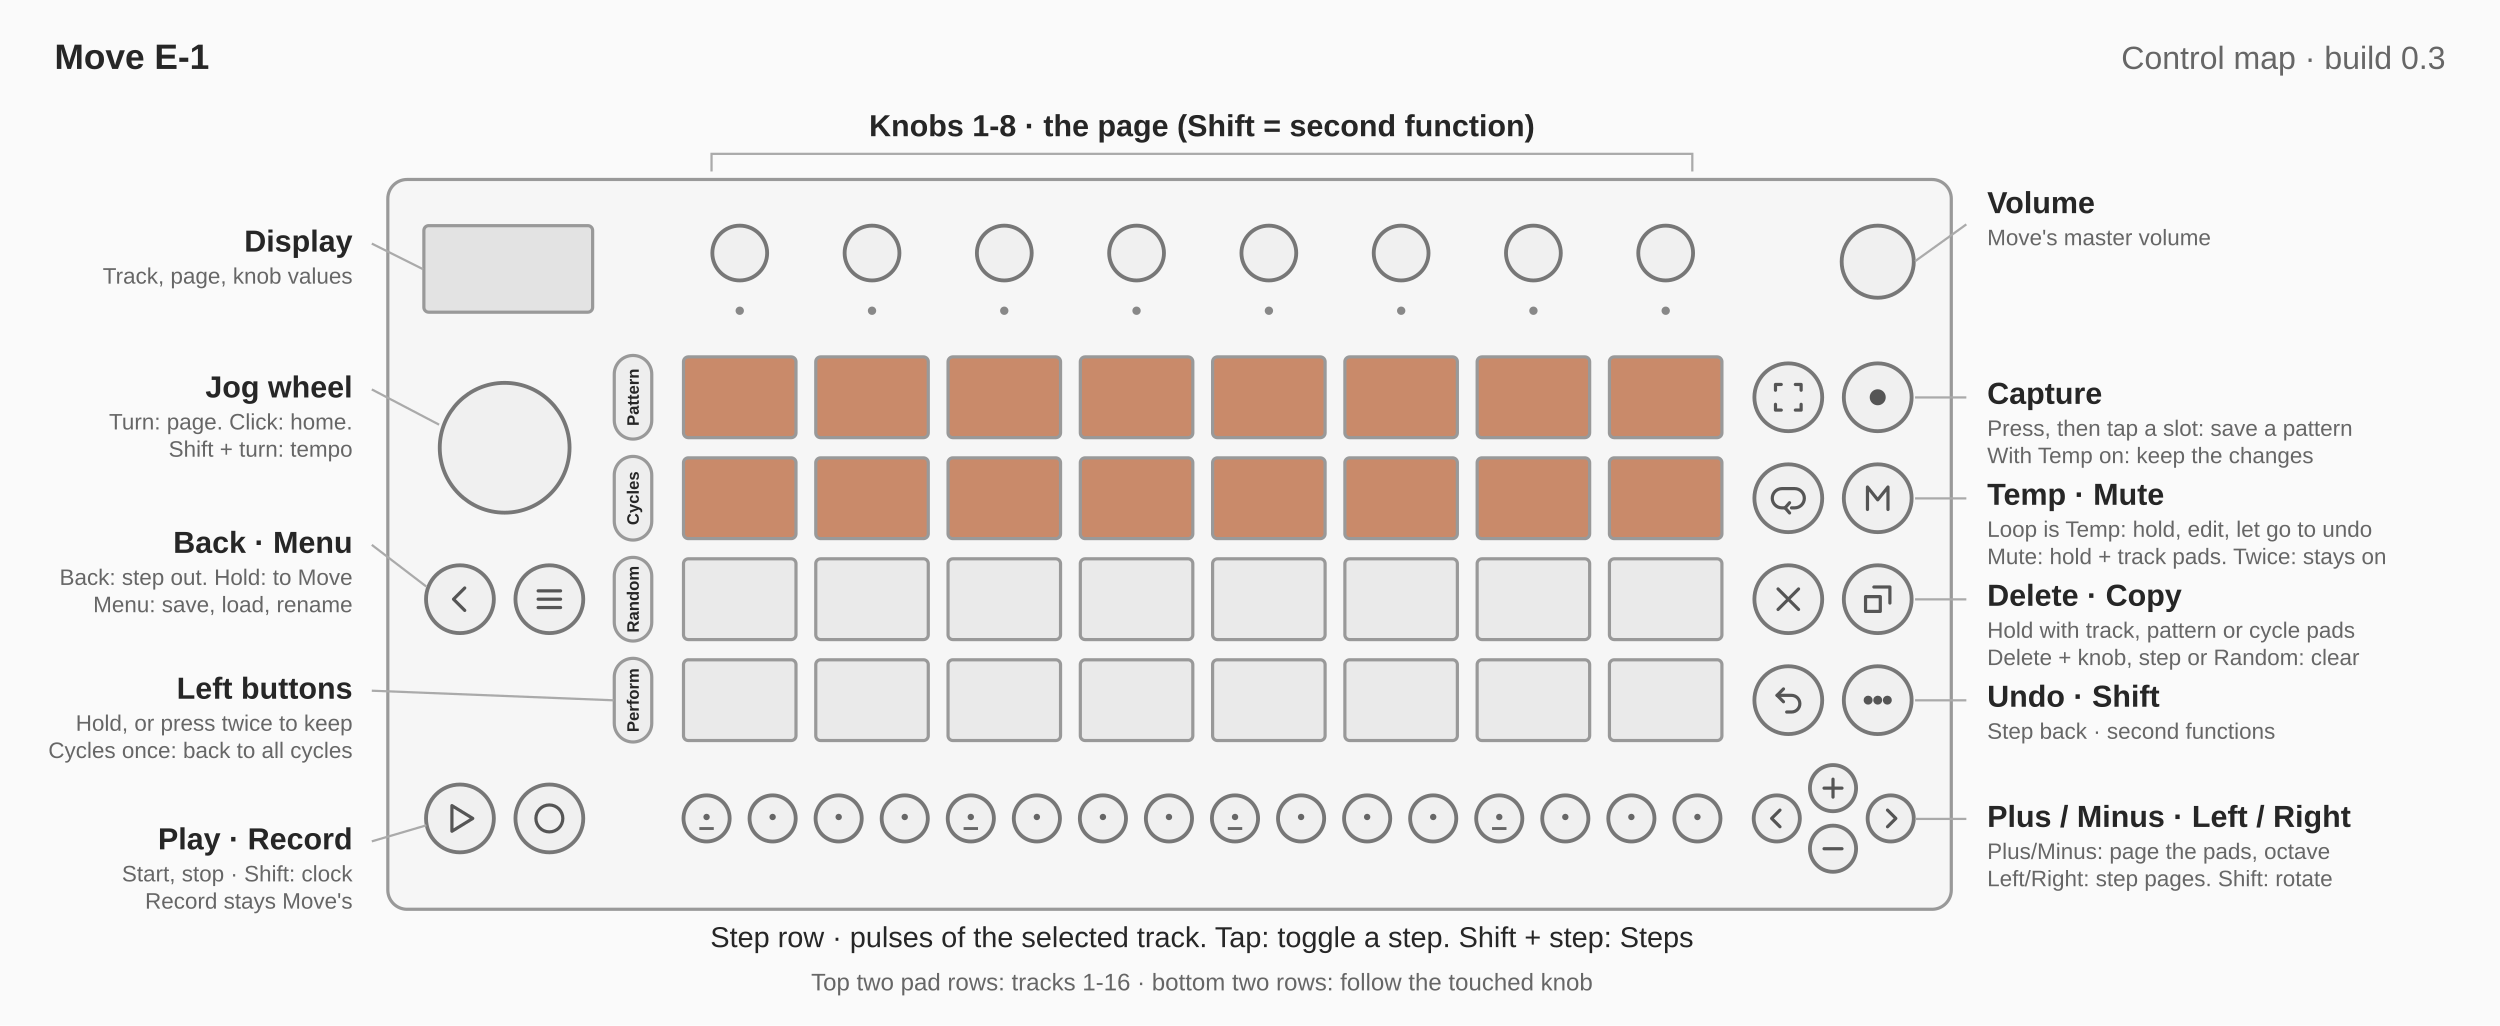
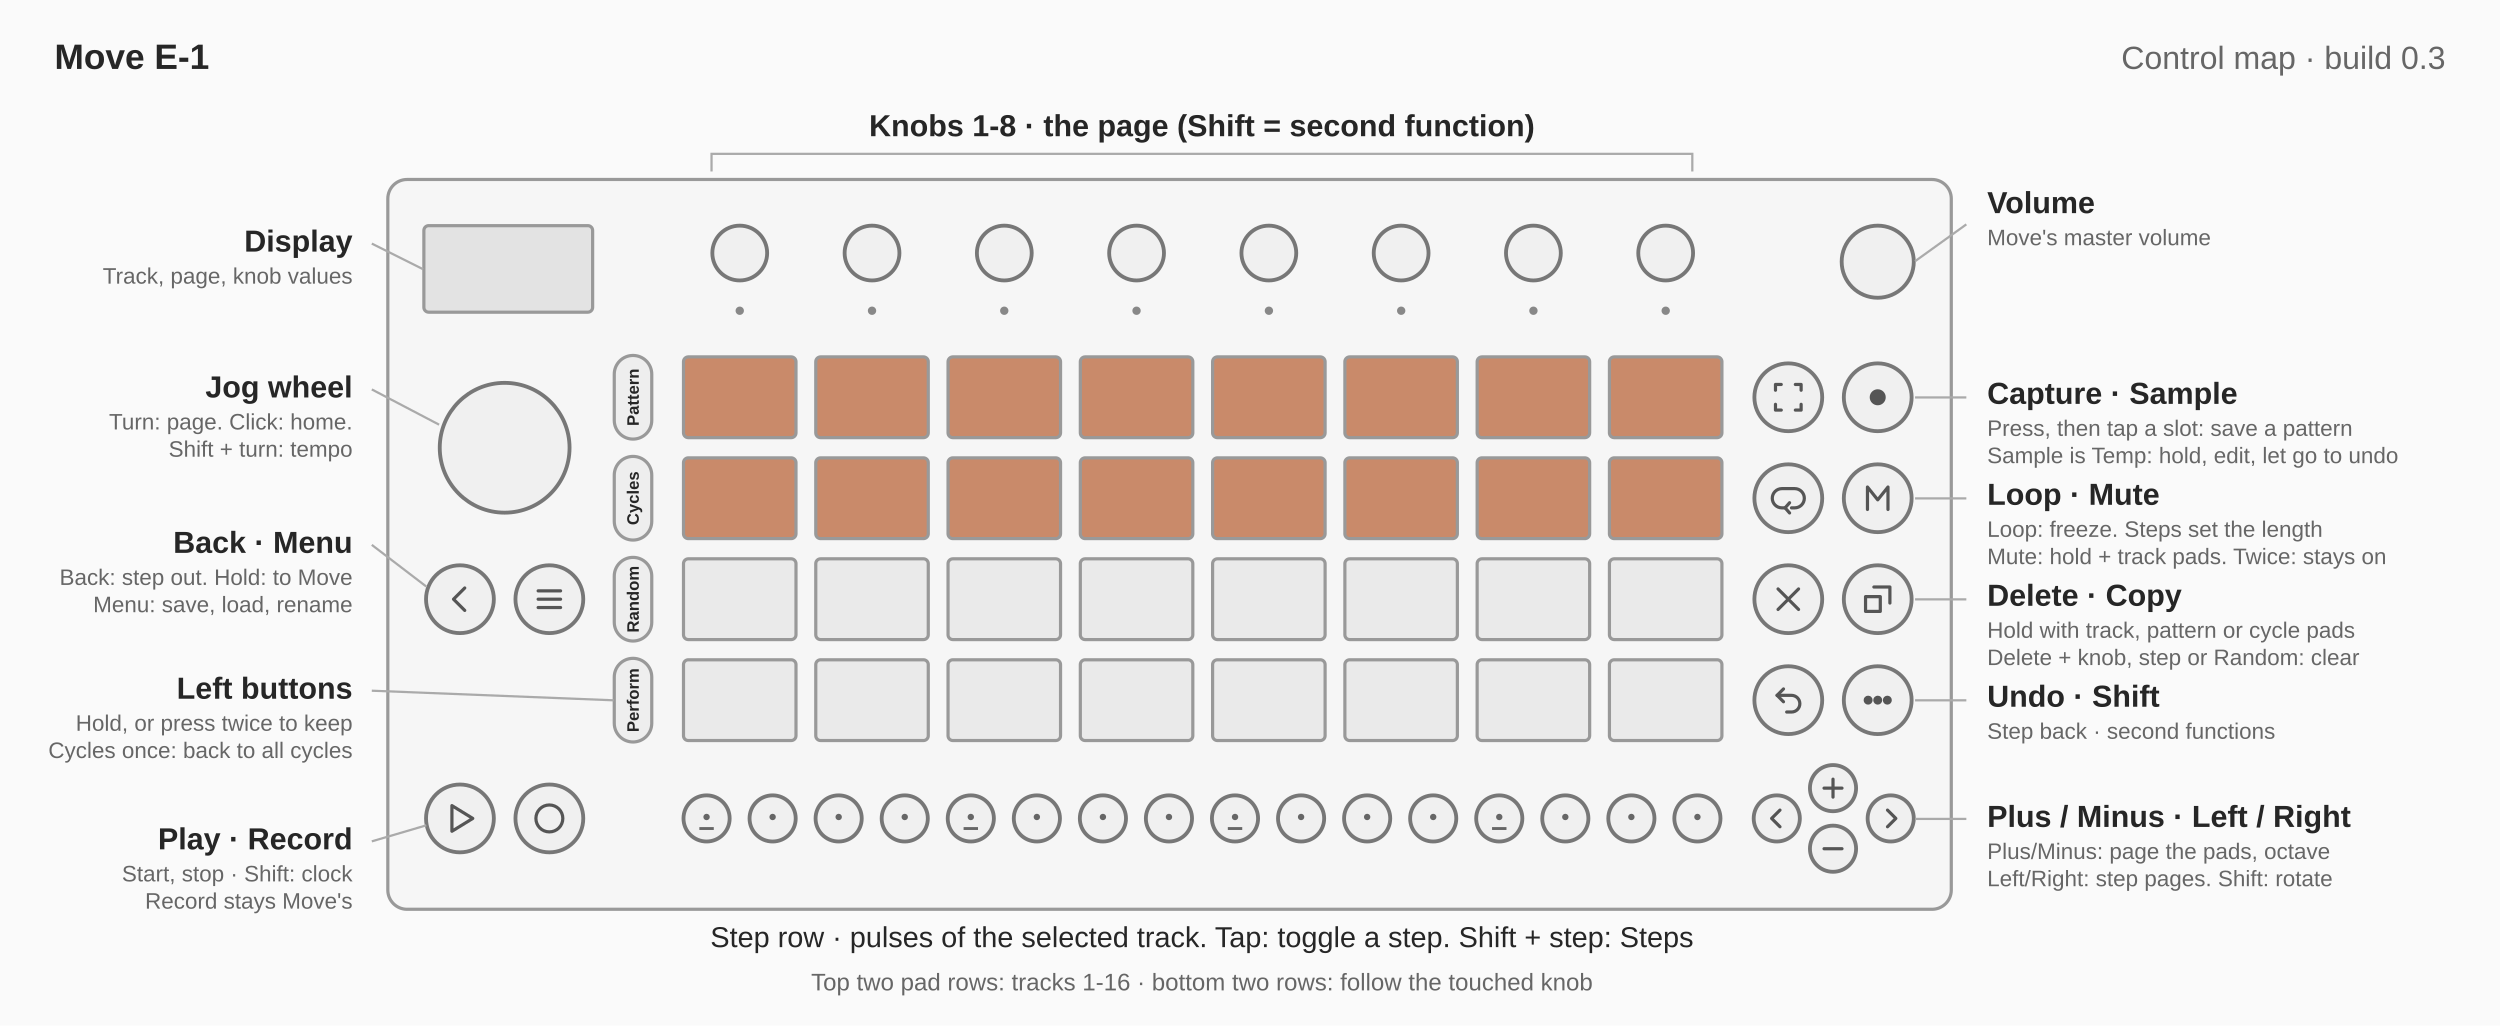
<svg xmlns="http://www.w3.org/2000/svg" width="1560" height="640" viewBox="0 0 1560 640" role="img" aria-labelledby="e1map-title e1map-desc" class="map">
  <rect class="bg" width="1560" height="640" fill="#fafafa" />
  <g font-family="Archivo, Helvetica Neue, Arial, sans-serif" fill="#262626">
    <text x="34" y="43" font-size="22" fill="#262626" font-weight="600">Move E-1</text>
    <text x="1526" y="43" font-size="20" fill="#666666" text-anchor="end">Control map · build 0.3</text>
    <g transform="translate(-270 -80) scale(2)">
      <rect x="256" y="96" width="487.8" height="227.7" rx="6" fill="#f6f6f6" stroke="#999999" />
      <rect x="267.25" y="110.4" width="52.65" height="27" rx="1.5" fill="#e3e3e3" stroke="#999999" />
      <circle cx="292.45" cy="179.7" r="20.25" fill="#f0f0f0" stroke="#777777" stroke-width="1.2" />
      <circle cx="365.8" cy="118.95" r="8.55" fill="#f0f0f0" stroke="#777777" stroke-width="1.2" />
      <circle cx="407.07" cy="118.95" r="8.55" fill="#f0f0f0" stroke="#777777" stroke-width="1.2" />
      <circle cx="448.34" cy="118.95" r="8.55" fill="#f0f0f0" stroke="#777777" stroke-width="1.2" />
      <circle cx="489.61" cy="118.95" r="8.55" fill="#f0f0f0" stroke="#777777" stroke-width="1.2" />
      <circle cx="530.88" cy="118.95" r="8.55" fill="#f0f0f0" stroke="#777777" stroke-width="1.2" />
      <circle cx="572.15" cy="118.95" r="8.55" fill="#f0f0f0" stroke="#777777" stroke-width="1.2" />
      <circle cx="613.42" cy="118.95" r="8.55" fill="#f0f0f0" stroke="#777777" stroke-width="1.2" />
      <circle cx="654.69" cy="118.95" r="8.55" fill="#f0f0f0" stroke="#777777" stroke-width="1.2" />
      <circle cx="720.85" cy="121.65" r="11.25" fill="#f0f0f0" stroke="#777777" stroke-width="1.2" />
      <rect x="326.65" y="150.9" width="11.7" height="26.1" rx="5.85" fill="#eeeeee" stroke="#999999" />
      <rect x="348.25" y="151.35" width="35.1" height="25.2" rx="1.5" fill="#c98a6a" data-role="track" stroke="#999999" />
      <rect x="389.52" y="151.35" width="35.1" height="25.2" rx="1.5" fill="#c98a6a" data-role="track" stroke="#999999" />
      <rect x="430.79" y="151.35" width="35.1" height="25.2" rx="1.5" fill="#c98a6a" data-role="track" stroke="#999999" />
      <rect x="472.06" y="151.35" width="35.1" height="25.2" rx="1.5" fill="#c98a6a" data-role="track" stroke="#999999" />
      <rect x="513.33" y="151.35" width="35.1" height="25.2" rx="1.5" fill="#c98a6a" data-role="track" stroke="#999999" />
      <rect x="554.6" y="151.35" width="35.1" height="25.2" rx="1.5" fill="#c98a6a" data-role="track" stroke="#999999" />
      <rect x="595.87" y="151.35" width="35.1" height="25.2" rx="1.5" fill="#c98a6a" data-role="track" stroke="#999999" />
      <rect x="637.14" y="151.35" width="35.1" height="25.2" rx="1.5" fill="#c98a6a" data-role="track" stroke="#999999" />
      <rect x="326.65" y="182.4" width="11.7" height="26.1" rx="5.85" fill="#eeeeee" stroke="#999999" />
      <rect x="348.25" y="182.85" width="35.1" height="25.2" rx="1.5" fill="#c98a6a" data-role="track" stroke="#999999" />
      <rect x="389.52" y="182.85" width="35.1" height="25.2" rx="1.5" fill="#c98a6a" data-role="track" stroke="#999999" />
      <rect x="430.79" y="182.85" width="35.1" height="25.2" rx="1.5" fill="#c98a6a" data-role="track" stroke="#999999" />
      <rect x="472.06" y="182.85" width="35.1" height="25.2" rx="1.5" fill="#c98a6a" data-role="track" stroke="#999999" />
      <rect x="513.33" y="182.85" width="35.1" height="25.2" rx="1.5" fill="#c98a6a" data-role="track" stroke="#999999" />
      <rect x="554.6" y="182.85" width="35.1" height="25.2" rx="1.5" fill="#c98a6a" data-role="track" stroke="#999999" />
      <rect x="595.87" y="182.85" width="35.1" height="25.2" rx="1.5" fill="#c98a6a" data-role="track" stroke="#999999" />
      <rect x="637.14" y="182.85" width="35.1" height="25.2" rx="1.5" fill="#c98a6a" data-role="track" stroke="#999999" />
      <rect x="326.65" y="213.9" width="11.7" height="26.1" rx="5.85" fill="#eeeeee" stroke="#999999" />
      <rect x="348.25" y="214.35" width="35.1" height="25.2" rx="1.5" fill="#eaeaea" stroke="#999999" />
      <rect x="389.52" y="214.35" width="35.1" height="25.2" rx="1.5" fill="#eaeaea" stroke="#999999" />
      <rect x="430.79" y="214.35" width="35.1" height="25.2" rx="1.5" fill="#eaeaea" stroke="#999999" />
      <rect x="472.06" y="214.35" width="35.1" height="25.2" rx="1.5" fill="#eaeaea" stroke="#999999" />
      <rect x="513.33" y="214.35" width="35.1" height="25.2" rx="1.5" fill="#eaeaea" stroke="#999999" />
      <rect x="554.6" y="214.35" width="35.1" height="25.2" rx="1.5" fill="#eaeaea" stroke="#999999" />
      <rect x="595.87" y="214.35" width="35.1" height="25.2" rx="1.5" fill="#eaeaea" stroke="#999999" />
      <rect x="637.14" y="214.35" width="35.1" height="25.2" rx="1.5" fill="#eaeaea" stroke="#999999" />
      <rect x="326.65" y="245.4" width="11.7" height="26.1" rx="5.85" fill="#eeeeee" stroke="#999999" />
      <rect x="348.25" y="245.85" width="35.1" height="25.2" rx="1.5" fill="#eaeaea" stroke="#999999" />
      <rect x="389.52" y="245.85" width="35.1" height="25.2" rx="1.5" fill="#eaeaea" stroke="#999999" />
      <rect x="430.79" y="245.85" width="35.1" height="25.2" rx="1.5" fill="#eaeaea" stroke="#999999" />
      <rect x="472.06" y="245.85" width="35.1" height="25.2" rx="1.5" fill="#eaeaea" stroke="#999999" />
      <rect x="513.33" y="245.85" width="35.1" height="25.2" rx="1.5" fill="#eaeaea" stroke="#999999" />
      <rect x="554.6" y="245.85" width="35.1" height="25.2" rx="1.5" fill="#eaeaea" stroke="#999999" />
      <rect x="595.87" y="245.85" width="35.1" height="25.2" rx="1.5" fill="#eaeaea" stroke="#999999" />
      <rect x="637.14" y="245.85" width="35.1" height="25.2" rx="1.5" fill="#eaeaea" stroke="#999999" />
      <circle cx="355.45" cy="295.35" r="7.2" fill="#f0f0f0" stroke="#777777" stroke-width="1.2" />
      <circle cx="376.06" cy="295.35" r="7.2" fill="#f0f0f0" stroke="#777777" stroke-width="1.2" />
      <circle cx="396.66" cy="295.35" r="7.2" fill="#f0f0f0" stroke="#777777" stroke-width="1.2" />
      <circle cx="417.28" cy="295.35" r="7.2" fill="#f0f0f0" stroke="#777777" stroke-width="1.2" />
      <circle cx="437.89" cy="295.35" r="7.2" fill="#f0f0f0" stroke="#777777" stroke-width="1.2" />
      <circle cx="458.5" cy="295.35" r="7.2" fill="#f0f0f0" stroke="#777777" stroke-width="1.2" />
      <circle cx="479.11" cy="295.35" r="7.2" fill="#f0f0f0" stroke="#777777" stroke-width="1.2" />
      <circle cx="499.71" cy="295.35" r="7.2" fill="#f0f0f0" stroke="#777777" stroke-width="1.2" />
      <circle cx="520.32" cy="295.35" r="7.2" fill="#f0f0f0" stroke="#777777" stroke-width="1.2" />
      <circle cx="540.94" cy="295.35" r="7.2" fill="#f0f0f0" stroke="#777777" stroke-width="1.2" />
      <circle cx="561.55" cy="295.35" r="7.2" fill="#f0f0f0" stroke="#777777" stroke-width="1.2" />
      <circle cx="582.16" cy="295.35" r="7.2" fill="#f0f0f0" stroke="#777777" stroke-width="1.2" />
      <circle cx="602.77" cy="295.35" r="7.2" fill="#f0f0f0" stroke="#777777" stroke-width="1.2" />
      <circle cx="623.38" cy="295.35" r="7.2" fill="#f0f0f0" stroke="#777777" stroke-width="1.2" />
      <circle cx="643.99" cy="295.35" r="7.2" fill="#f0f0f0" stroke="#777777" stroke-width="1.2" />
      <circle cx="664.59" cy="295.35" r="7.2" fill="#f0f0f0" stroke="#777777" stroke-width="1.2" />
      <circle cx="278.5" cy="226.95" r="10.58" fill="#f0f0f0" stroke="#777777" stroke-width="1.2" />
      <circle cx="306.4" cy="226.95" r="10.58" fill="#f0f0f0" stroke="#777777" stroke-width="1.2" />
      <circle cx="278.5" cy="295.35" r="10.58" fill="#f0f0f0" stroke="#777777" stroke-width="1.2" />
      <circle cx="306.4" cy="295.35" r="10.58" fill="#f0f0f0" stroke="#777777" stroke-width="1.2" />
      <circle cx="692.95" cy="163.95" r="10.58" fill="#f0f0f0" stroke="#777777" stroke-width="1.2" />
      <circle cx="720.85" cy="163.95" r="10.58" fill="#f0f0f0" stroke="#777777" stroke-width="1.2" />
      <circle cx="692.95" cy="195.45" r="10.58" fill="#f0f0f0" stroke="#777777" stroke-width="1.2" />
      <circle cx="720.85" cy="195.45" r="10.58" fill="#f0f0f0" stroke="#777777" stroke-width="1.2" />
      <circle cx="692.95" cy="226.95" r="10.58" fill="#f0f0f0" stroke="#777777" stroke-width="1.2" />
      <circle cx="720.85" cy="226.95" r="10.58" fill="#f0f0f0" stroke="#777777" stroke-width="1.2" />
      <circle cx="692.95" cy="258.45" r="10.58" fill="#f0f0f0" stroke="#777777" stroke-width="1.2" />
      <circle cx="720.85" cy="258.45" r="10.58" fill="#f0f0f0" stroke="#777777" stroke-width="1.2" />
      <circle cx="689.35" cy="295.35" r="7.2" fill="#f0f0f0" stroke="#777777" stroke-width="1.2" />
      <circle cx="724.9" cy="295.35" r="7.2" fill="#f0f0f0" stroke="#777777" stroke-width="1.2" />
      <circle cx="706.9" cy="285.9" r="7.2" fill="#f0f0f0" stroke="#777777" stroke-width="1.2" />
      <circle cx="706.9" cy="304.8" r="7.2" fill="#f0f0f0" stroke="#777777" stroke-width="1.2" />
      <g fill="none" stroke="#555555" stroke-width="1" stroke-linecap="round" stroke-linejoin="round">
        <polyline points="280,223.45 276.5,226.95 280,230.45" />
        <line x1="302.9" y1="224.35" x2="309.9" y2="224.35" />
        <line x1="302.9" y1="226.95" x2="309.9" y2="226.95" />
        <line x1="302.9" y1="229.55" x2="309.9" y2="229.55" />
        <polygon points="276,291.35 282.5,295.35 276,299.35" />
        <circle cx="306.4" cy="295.35" r="4.2" />
        <polyline points="688.95,161.75 688.95,159.95 690.75,159.95" />
        <polyline points="688.95,166.15 688.95,167.95 690.75,167.95" />
        <polyline points="696.95,161.75 696.95,159.95 695.15,159.95" />
        <polyline points="696.95,166.15 696.95,167.95 695.15,167.95" />
        <circle cx="720.85" cy="163.95" r="2" fill="#555555" />
        <path d="M691.95,198.45 H690.95 a3,3 0 0 1 0,-6 h4 a3,3 0 0 1 0,6 h-1" />
        <polyline points="693.35,196.85 691.95,198.45 693.35,200.05" />
        <polyline points="717.65,198.95 717.65,191.95 720.85,195.95 724.05,191.95 724.05,198.95" />
        <path d="M689.75,223.75 L696.15,230.15 M696.15,223.75 L689.75,230.15" />
        <rect x="717.05" y="226.15" width="4.6" height="4.6" />
        <polyline points="719.65,223.15 724.65,223.15 724.65,228.15" />
        <path d="M689.45,256.95 H693.95 a2.6,2.6 0 0 1 0,5.2 H692.45" />
        <polyline points="691.45,254.95 689.45,256.95 691.45,258.95" />
        <circle cx="717.85" cy="258.45" r="0.9" fill="#555555" />
        <circle cx="720.85" cy="258.45" r="0.9" fill="#555555" />
        <circle cx="723.85" cy="258.45" r="0.9" fill="#555555" />
        <polyline points="690.35,292.75 687.75,295.35 690.35,297.95" />
        <polyline points="723.9,292.75 726.5,295.35 723.9,297.95" />
        <path d="M704.1,285.9 H709.7 M706.9,283.1 V288.7" />
        <path d="M704.1,304.8 H709.7" />
      </g>
      <circle cx="365.8" cy="136.95" r="1.3" fill="#888888" />
      <circle cx="407.07" cy="136.95" r="1.3" fill="#888888" />
      <circle cx="448.33" cy="136.95" r="1.3" fill="#888888" />
      <circle cx="489.6" cy="136.95" r="1.3" fill="#888888" />
      <circle cx="530.9" cy="136.95" r="1.3" fill="#888888" />
      <circle cx="572.17" cy="136.95" r="1.3" fill="#888888" />
      <circle cx="613.43" cy="136.95" r="1.3" fill="#888888" />
      <circle cx="654.7" cy="136.95" r="1.3" fill="#888888" />
      <text transform="translate(334.3 163.95) rotate(-90)" font-size="5.2" fill="#262626" text-anchor="middle" font-weight="600">Pattern</text>
      <text transform="translate(334.3 195.45) rotate(-90)" font-size="5.2" fill="#262626" text-anchor="middle" font-weight="600">Cycles</text>
      <text transform="translate(334.3 226.95) rotate(-90)" font-size="5.2" fill="#262626" text-anchor="middle" font-weight="600">Random</text>
      <text transform="translate(334.3 258.45) rotate(-90)" font-size="5.2" fill="#262626" text-anchor="middle" font-weight="600">Perform</text>
      <circle cx="355.45" cy="294.9" r="1" fill="#666666" />
      <line x1="353.20" y1="298.5" x2="357.70" y2="298.5" stroke="#666666" stroke-width="0.9" />
      <circle cx="376.06" cy="294.9" r="1" fill="#666666" />
      <circle cx="396.67" cy="294.9" r="1" fill="#666666" />
      <circle cx="417.28" cy="294.9" r="1" fill="#666666" />
      <circle cx="437.89" cy="294.9" r="1" fill="#666666" />
      <line x1="435.64" y1="298.5" x2="440.14" y2="298.5" stroke="#666666" stroke-width="0.9" />
      <circle cx="458.50" cy="294.9" r="1" fill="#666666" />
      <circle cx="479.11" cy="294.9" r="1" fill="#666666" />
      <circle cx="499.72" cy="294.9" r="1" fill="#666666" />
      <circle cx="520.33" cy="294.9" r="1" fill="#666666" />
      <line x1="518.08" y1="298.5" x2="522.58" y2="298.5" stroke="#666666" stroke-width="0.9" />
      <circle cx="540.94" cy="294.9" r="1" fill="#666666" />
      <circle cx="561.55" cy="294.9" r="1" fill="#666666" />
      <circle cx="582.16" cy="294.9" r="1" fill="#666666" />
      <circle cx="602.77" cy="294.9" r="1" fill="#666666" />
      <line x1="600.52" y1="298.5" x2="605.02" y2="298.5" stroke="#666666" stroke-width="0.9" />
      <circle cx="623.38" cy="294.9" r="1" fill="#666666" />
      <circle cx="643.99" cy="294.9" r="1" fill="#666666" />
      <circle cx="664.60" cy="294.9" r="1" fill="#666666" />
    </g>
    <text x="750" y="85" font-size="19" fill="#262626" text-anchor="middle" font-weight="600">Knobs 1-8 · the page (Shift = second function)</text>
    <polyline points="444,107 444,96 1056,96 1056,107" fill="none" stroke="#aaaaaa" stroke-width="1.4" />
    <text x="1240" y="133" font-size="19" fill="#262626" text-anchor="start" font-weight="600">Volume</text>
    <text x="1240" y="153" font-size="14" fill="#666666" text-anchor="start">Move's master volume</text>
    <polyline points="1195,163 1227,140" fill="none" stroke="#aaaaaa" stroke-width="1.4" />
-     <text x="1240" y="252" font-size="19" fill="#262626" text-anchor="start" font-weight="600">Capture</text>
+     <text x="1240" y="252" font-size="19" fill="#262626" text-anchor="start" font-weight="600">Capture · Sample</text>
    <text x="1240" y="272" font-size="14" fill="#666666" text-anchor="start">Press, then tap a slot: save a pattern</text>
-     <text x="1240" y="289" font-size="14" fill="#666666" text-anchor="start">With Temp on: keep the changes</text>
+     <text x="1240" y="289" font-size="14" fill="#666666" text-anchor="start">Sample is Temp: hold, edit, let go to undo</text>
    <polyline points="1195,248 1227,248" fill="none" stroke="#aaaaaa" stroke-width="1.4" />
-     <text x="1240" y="315" font-size="19" fill="#262626" text-anchor="start" font-weight="600">Temp · Mute</text>
-     <text x="1240" y="335" font-size="14" fill="#666666" text-anchor="start">Loop is Temp: hold, edit, let go to undo</text>
+     <text x="1240" y="315" font-size="19" fill="#262626" text-anchor="start" font-weight="600">Loop · Mute</text>
+     <text x="1240" y="335" font-size="14" fill="#666666" text-anchor="start">Loop: freeze. Steps set the length</text>
    <text x="1240" y="352" font-size="14" fill="#666666" text-anchor="start">Mute: hold + track pads. Twice: stays on</text>
    <polyline points="1195,311 1227,311" fill="none" stroke="#aaaaaa" stroke-width="1.4" />
    <text x="1240" y="378" font-size="19" fill="#262626" text-anchor="start" font-weight="600">Delete · Copy</text>
    <text x="1240" y="398" font-size="14" fill="#666666" text-anchor="start">Hold with track, pattern or cycle pads</text>
    <text x="1240" y="415" font-size="14" fill="#666666" text-anchor="start">Delete + knob, step or Random: clear</text>
    <polyline points="1195,374 1227,374" fill="none" stroke="#aaaaaa" stroke-width="1.4" />
    <text x="1240" y="441" font-size="19" fill="#262626" text-anchor="start" font-weight="600">Undo · Shift</text>
    <text x="1240" y="461" font-size="14" fill="#666666" text-anchor="start">Step back · second functions</text>
    <polyline points="1195,437 1227,437" fill="none" stroke="#aaaaaa" stroke-width="1.4" />
    <text x="1240" y="516" font-size="19" fill="#262626" text-anchor="start" font-weight="600">Plus / Minus · Left / Right</text>
    <text x="1240" y="536" font-size="14" fill="#666666" text-anchor="start">Plus/Minus: page the pads, octave</text>
    <text x="1240" y="553" font-size="14" fill="#666666" text-anchor="start">Left/Right: step pages. Shift: rotate</text>
    <polyline points="1195,511 1227,511" fill="none" stroke="#aaaaaa" stroke-width="1.4" />
    <text x="220" y="157" font-size="19" fill="#262626" text-anchor="end" font-weight="600">Display</text>
    <text x="220" y="177" font-size="14" fill="#666666" text-anchor="end">Track, page, knob values</text>
    <polyline points="232,152 264,168" fill="none" stroke="#aaaaaa" stroke-width="1.4" />
    <text x="220" y="248" font-size="19" fill="#262626" text-anchor="end" font-weight="600">Jog wheel</text>
    <text x="220" y="268" font-size="14" fill="#666666" text-anchor="end">Turn: page. Click: home.</text>
    <text x="220" y="285" font-size="14" fill="#666666" text-anchor="end">Shift + turn: tempo</text>
    <polyline points="232,243 274,265" fill="none" stroke="#aaaaaa" stroke-width="1.4" />
    <text x="220" y="345" font-size="19" fill="#262626" text-anchor="end" font-weight="600">Back · Menu</text>
    <text x="220" y="365" font-size="14" fill="#666666" text-anchor="end">Back: step out. Hold: to Move</text>
    <text x="220" y="382" font-size="14" fill="#666666" text-anchor="end">Menu: save, load, rename</text>
    <polyline points="232,340 266,366" fill="none" stroke="#aaaaaa" stroke-width="1.4" />
    <text x="220" y="436" font-size="19" fill="#262626" text-anchor="end" font-weight="600">Left buttons</text>
    <text x="220" y="456" font-size="14" fill="#666666" text-anchor="end">Hold, or press twice to keep</text>
    <text x="220" y="473" font-size="14" fill="#666666" text-anchor="end">Cycles once: back to all cycles</text>
    <polyline points="232,431 383,437" fill="none" stroke="#aaaaaa" stroke-width="1.4" />
    <text x="220" y="530" font-size="19" fill="#262626" text-anchor="end" font-weight="600">Play · Record</text>
    <text x="220" y="550" font-size="14" fill="#666666" text-anchor="end">Start, stop · Shift: clock</text>
    <text x="220" y="567" font-size="14" fill="#666666" text-anchor="end">Record stays Move's</text>
    <polyline points="232,525 266,515" fill="none" stroke="#aaaaaa" stroke-width="1.4" />
    <text x="750" y="591" font-size="18" fill="#262626" text-anchor="middle">Step row · pulses of the selected track. Tap: toggle a step. Shift + step: Steps</text>
    <text x="750" y="618" font-size="15" fill="#666666" text-anchor="middle">Top two pad rows: tracks 1-16 · bottom two rows: follow the touched knob</text>
  </g>
</svg>
